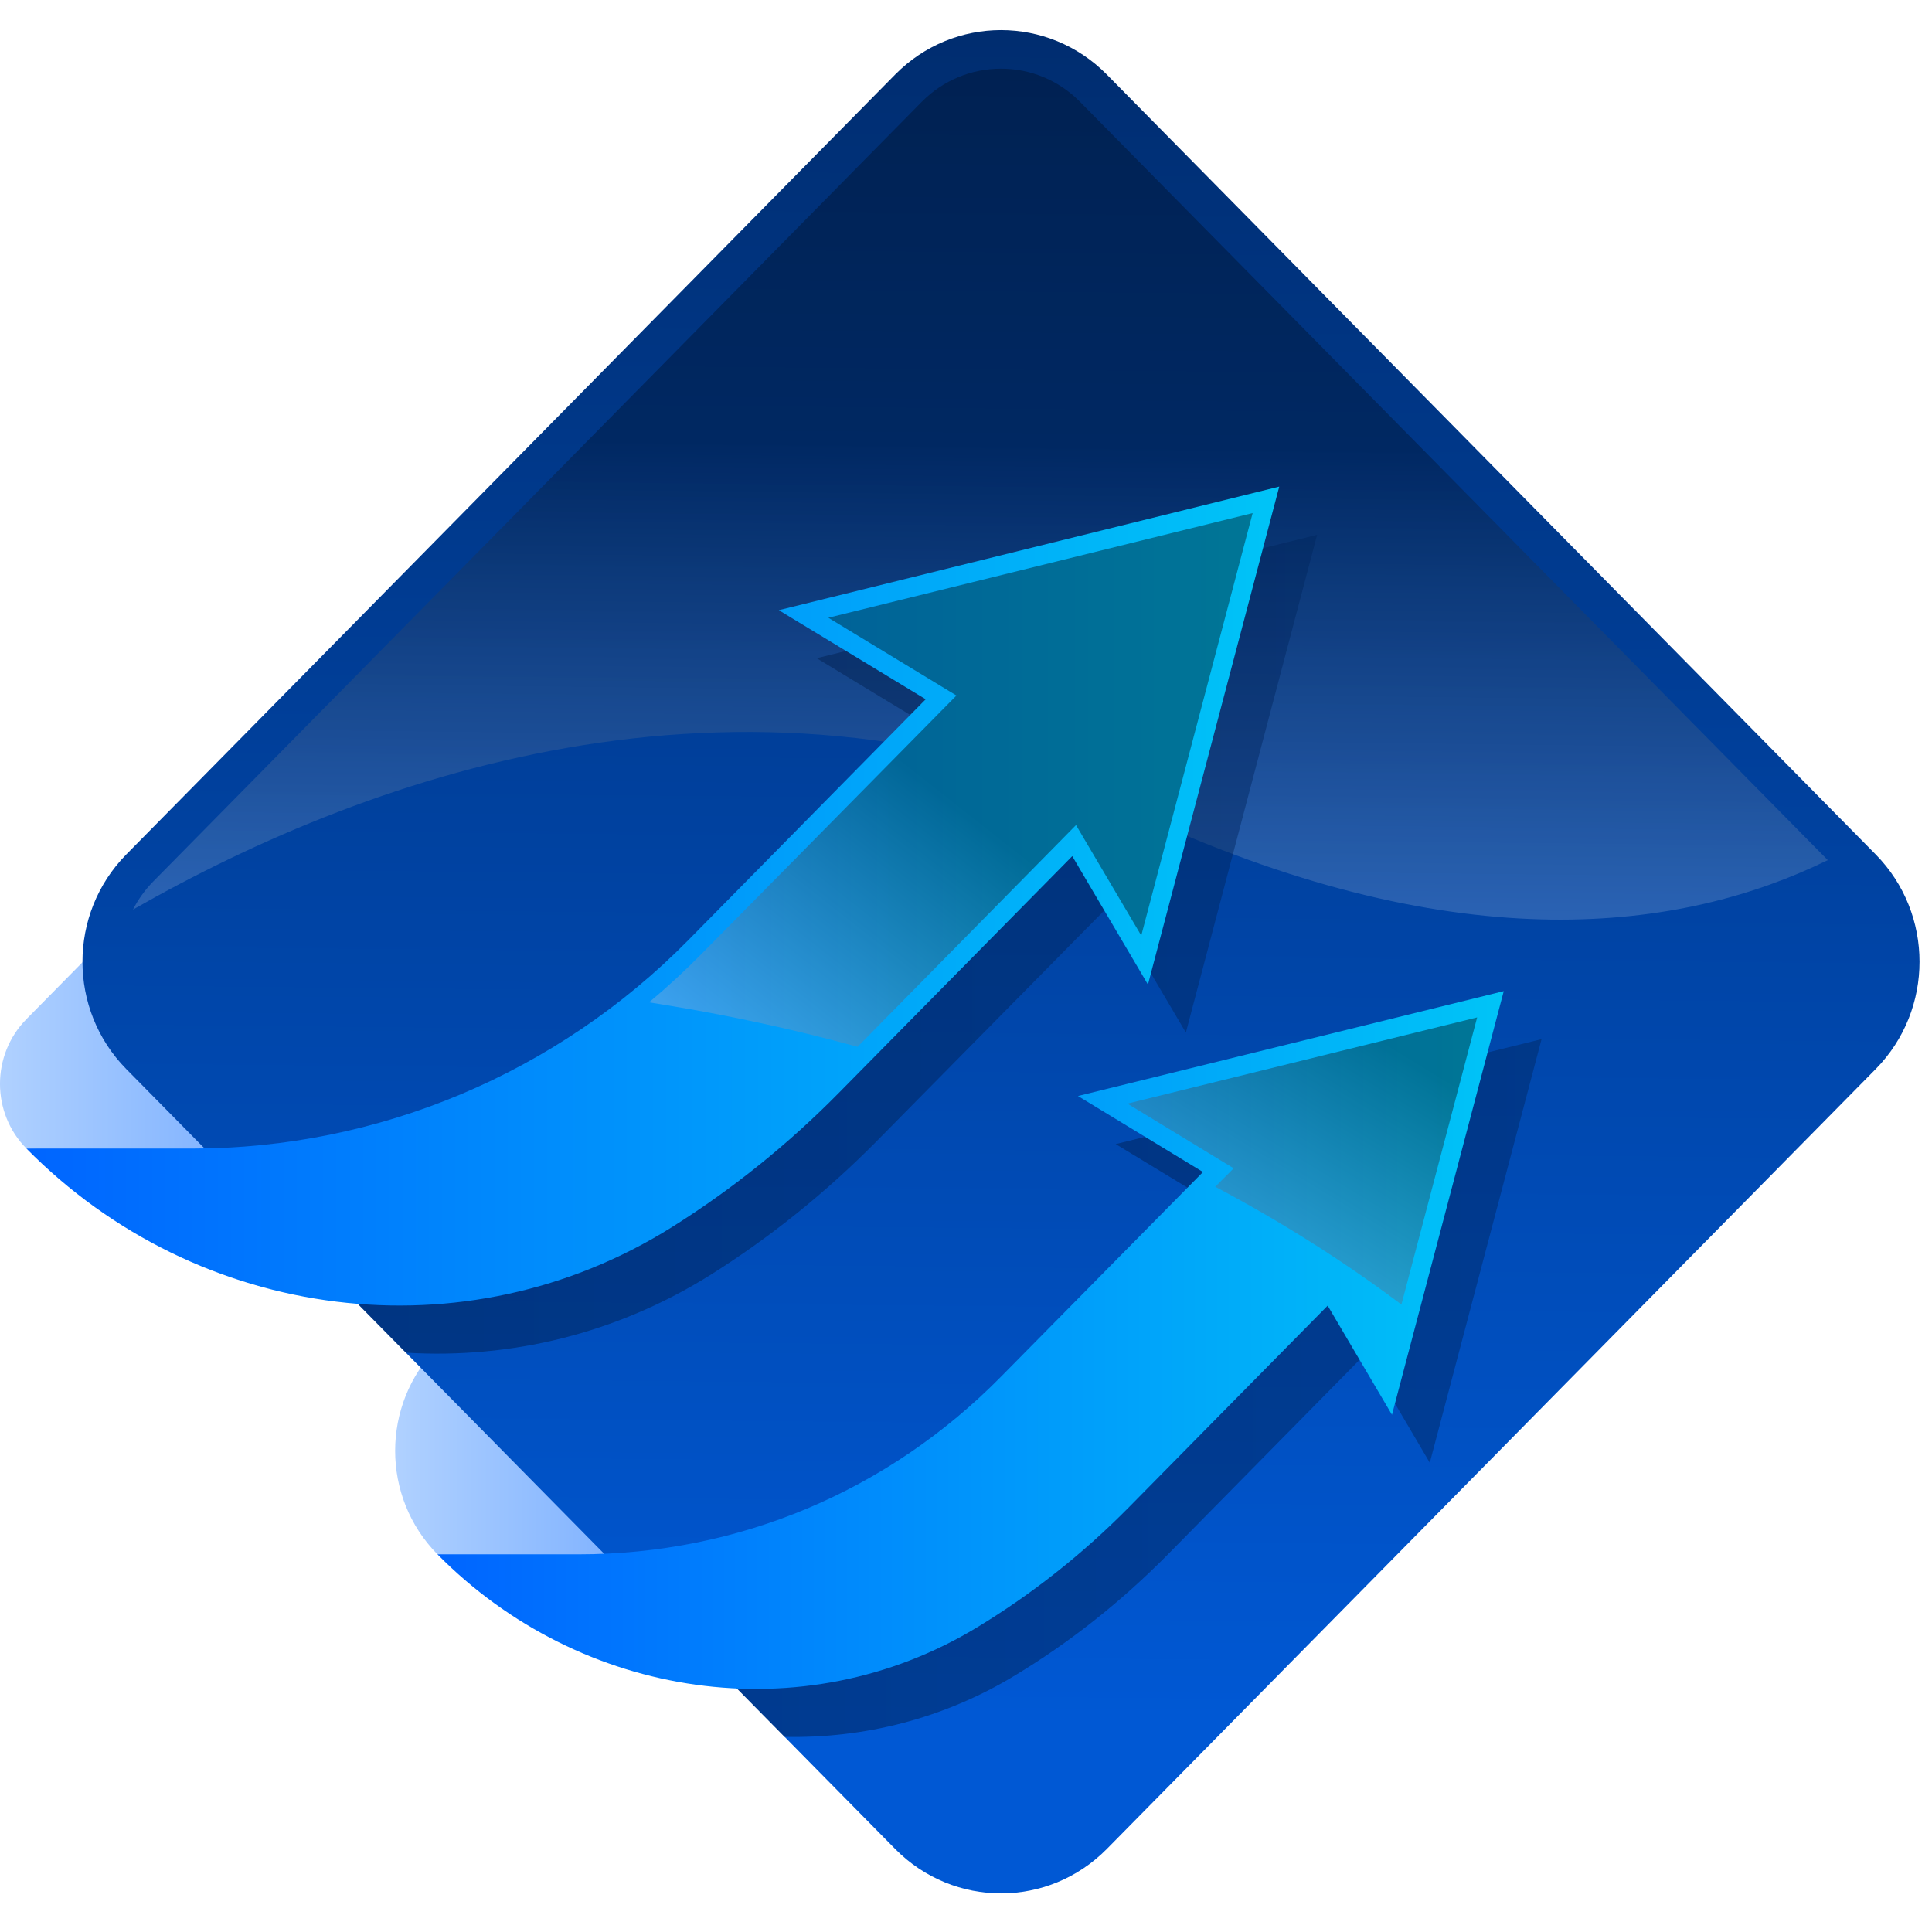
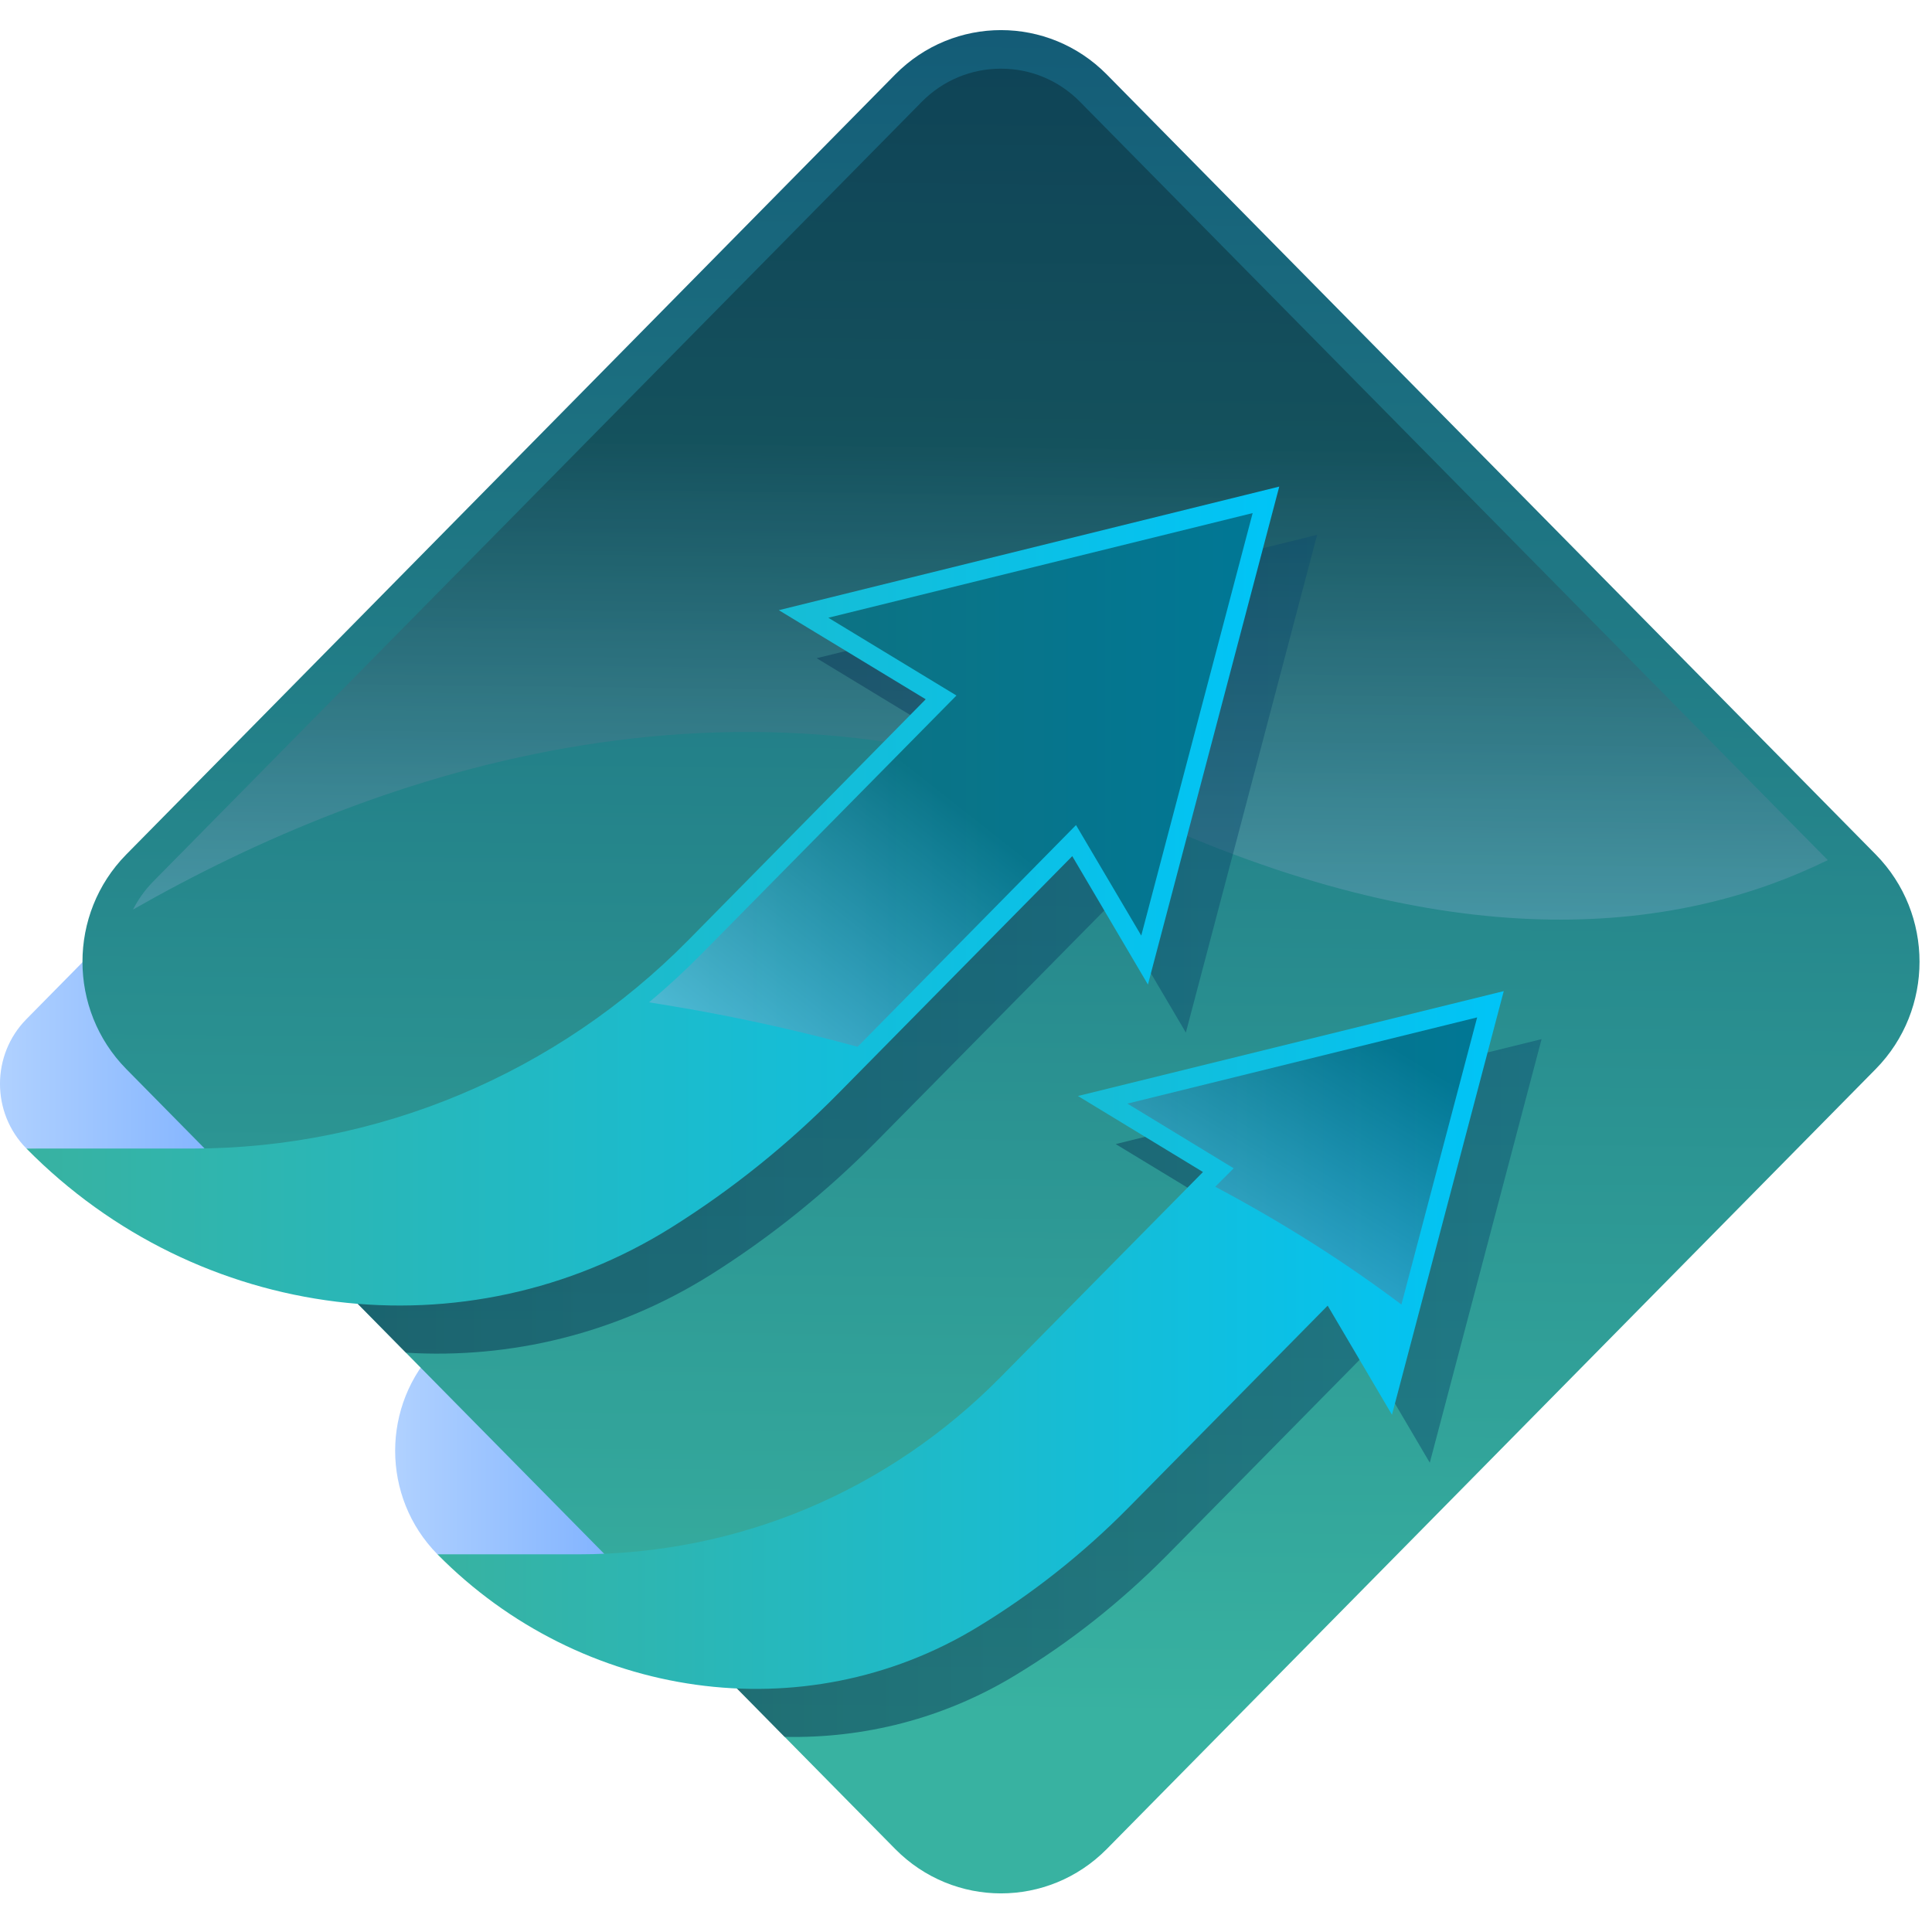
<svg xmlns="http://www.w3.org/2000/svg" width="35" height="35" viewBox="0 0 35 35" fill="none">
  <path d="M7.925 28.158C6.903 27.122 6.903 25.443 7.925 24.407L9.749 22.557L15.297 28.349L11.826 29.25L7.925 28.158Z" fill="url(#paint0_linear_3363_47878)" />
  <path d="M0.479 20.807C-0.16 20.16 -0.16 19.11 0.479 18.462L3.05 15.854L8.357 21.237L0.479 20.807Z" fill="url(#paint1_linear_3363_47878)" />
  <path d="M33.982 19.365L20.049 33.498C18.99 34.568 17.278 34.568 16.219 33.498L2.286 19.365C1.23 18.291 1.23 16.555 2.286 15.481L16.219 1.348C17.278 0.278 18.99 0.278 20.049 1.348L33.982 15.481C35.038 16.555 35.038 18.291 33.982 19.365Z" fill="url(#paint2_linear_3363_47878)" />
  <path opacity="0.28" d="M33.112 15.582C30.465 16.879 26.474 17.405 20.798 14.836C13.626 11.593 6.809 13.967 2.409 16.478C2.502 16.297 2.622 16.126 2.773 15.972L16.703 1.84C17.085 1.456 17.594 1.244 18.133 1.244C18.673 1.244 19.182 1.456 19.564 1.843L33.112 15.582Z" fill="url(#paint3_linear_3363_47878)" />
  <g opacity="0.44">
    <path d="M27.927 18.825L25.902 26.499L24.74 24.523L21.144 28.173C20.305 29.02 19.381 29.753 18.387 30.352C17.094 31.137 15.647 31.496 14.213 31.465L11.79 29.006C14.447 28.856 16.919 27.741 18.817 25.816L22.481 22.103L20.212 20.726L27.927 18.825Z" fill="url(#paint4_linear_3363_47878)" />
    <path d="M23.861 9.689L21.483 18.706L20.114 16.384L15.889 20.666C14.964 21.604 13.947 22.42 12.864 23.1C11.165 24.163 9.244 24.621 7.353 24.505L4.558 21.67C7.789 21.569 10.866 20.227 13.159 17.901L17.456 13.539L14.795 11.924L23.861 9.689Z" fill="url(#paint5_linear_3363_47878)" />
  </g>
  <path d="M27.242 17.955L25.217 25.63L24.052 23.653L20.456 27.3C19.618 28.15 18.693 28.88 17.701 29.481C14.556 31.388 10.516 30.786 7.925 28.158H10.479C13.371 28.158 16.087 27.017 18.132 24.942L21.793 21.232L19.528 19.855L27.242 17.955Z" fill="url(#paint6_linear_3363_47878)" />
  <path d="M23.175 8.815L20.796 17.836L19.425 15.51L15.199 19.796C14.275 20.734 13.26 21.548 12.175 22.229C8.437 24.576 3.587 23.96 0.479 20.807H3.48C6.852 20.807 10.086 19.448 12.471 17.03L16.77 12.668L14.109 11.054L23.175 8.815Z" fill="url(#paint7_linear_3363_47878)" />
  <g opacity="0.5">
    <path opacity="0.78" d="M26.76 18.431L25.388 23.633C24.367 22.866 23.239 22.148 22.015 21.499L22.349 21.165L20.424 19.993L26.76 18.431Z" fill="url(#paint8_linear_3363_47878)" />
    <path opacity="0.78" d="M22.693 9.295L20.675 16.949L19.493 14.947L15.536 18.964C14.594 18.706 13.625 18.486 12.631 18.305C12.339 18.253 12.046 18.204 11.758 18.158C12.088 17.883 12.408 17.587 12.714 17.276L17.327 12.6L15.006 11.191L22.693 9.295Z" fill="url(#paint9_linear_3363_47878)" />
  </g>
  <defs>
    <linearGradient id="paint0_linear_3363_47878" x1="7.159" y1="25.903" x2="15.297" y2="25.903" gradientUnits="userSpaceOnUse">
      <stop stop-color="#B0D1FF" />
      <stop offset="1" stop-color="#4F93FF" />
    </linearGradient>
    <linearGradient id="paint1_linear_3363_47878" x1="-0" y1="18.545" x2="8.357" y2="18.545" gradientUnits="userSpaceOnUse">
      <stop stop-color="#B0D1FF" />
      <stop offset="1" stop-color="#4F93FF" />
    </linearGradient>
    <linearGradient id="paint2_linear_3363_47878" x1="18.006" y1="31.096" x2="18.36" y2="-5.689" gradientUnits="userSpaceOnUse">
-       <stop stop-color="#0058D4" />
-       <stop offset="1" stop-color="#00245B" />
+       <stop stop-color="#38B2A1" />
+       <stop offset="1" stop-color="#0C4A6E" />
    </linearGradient>
    <linearGradient id="paint3_linear_3363_47878" x1="17.854" y1="8.043" x2="17.736" y2="17.864" gradientUnits="userSpaceOnUse">
      <stop />
      <stop offset="1" stop-color="#B0D1FF" />
    </linearGradient>
    <linearGradient id="paint4_linear_3363_47878" x1="11.79" y1="25.146" x2="27.927" y2="25.146" gradientUnits="userSpaceOnUse">
      <stop stop-color="#001334" />
-       <stop offset="1" stop-color="#00245B" />
+       <stop offset="1" stop-color="#0C4A6E" />
    </linearGradient>
    <linearGradient id="paint5_linear_3363_47878" x1="4.558" y1="17.106" x2="23.861" y2="17.106" gradientUnits="userSpaceOnUse">
      <stop stop-color="#001334" />
-       <stop offset="1" stop-color="#00245B" />
+       <stop offset="1" stop-color="#0C4A6E" />
    </linearGradient>
    <linearGradient id="paint6_linear_3363_47878" x1="7.925" y1="24.275" x2="27.242" y2="24.275" gradientUnits="userSpaceOnUse">
-       <stop stop-color="#0065FF" />
+       <stop stop-color="#38B2A1" />
      <stop offset="1" stop-color="#00C4F7" />
    </linearGradient>
    <linearGradient id="paint7_linear_3363_47878" x1="0.479" y1="16.233" x2="23.175" y2="16.233" gradientUnits="userSpaceOnUse">
-       <stop stop-color="#0065FF" />
+       <stop stop-color="#38B2A1" />
      <stop offset="1" stop-color="#00C4F7" />
    </linearGradient>
    <linearGradient id="paint8_linear_3363_47878" x1="24.758" y1="18.693" x2="20.955" y2="24.921" gradientUnits="userSpaceOnUse">
      <stop />
      <stop offset="1" stop-color="#B0D1FF" />
    </linearGradient>
    <linearGradient id="paint9_linear_3363_47878" x1="17.413" y1="14.629" x2="12.923" y2="20.32" gradientUnits="userSpaceOnUse">
      <stop />
      <stop offset="1" stop-color="#B0D1FF" />
    </linearGradient>
  </defs>
</svg>
